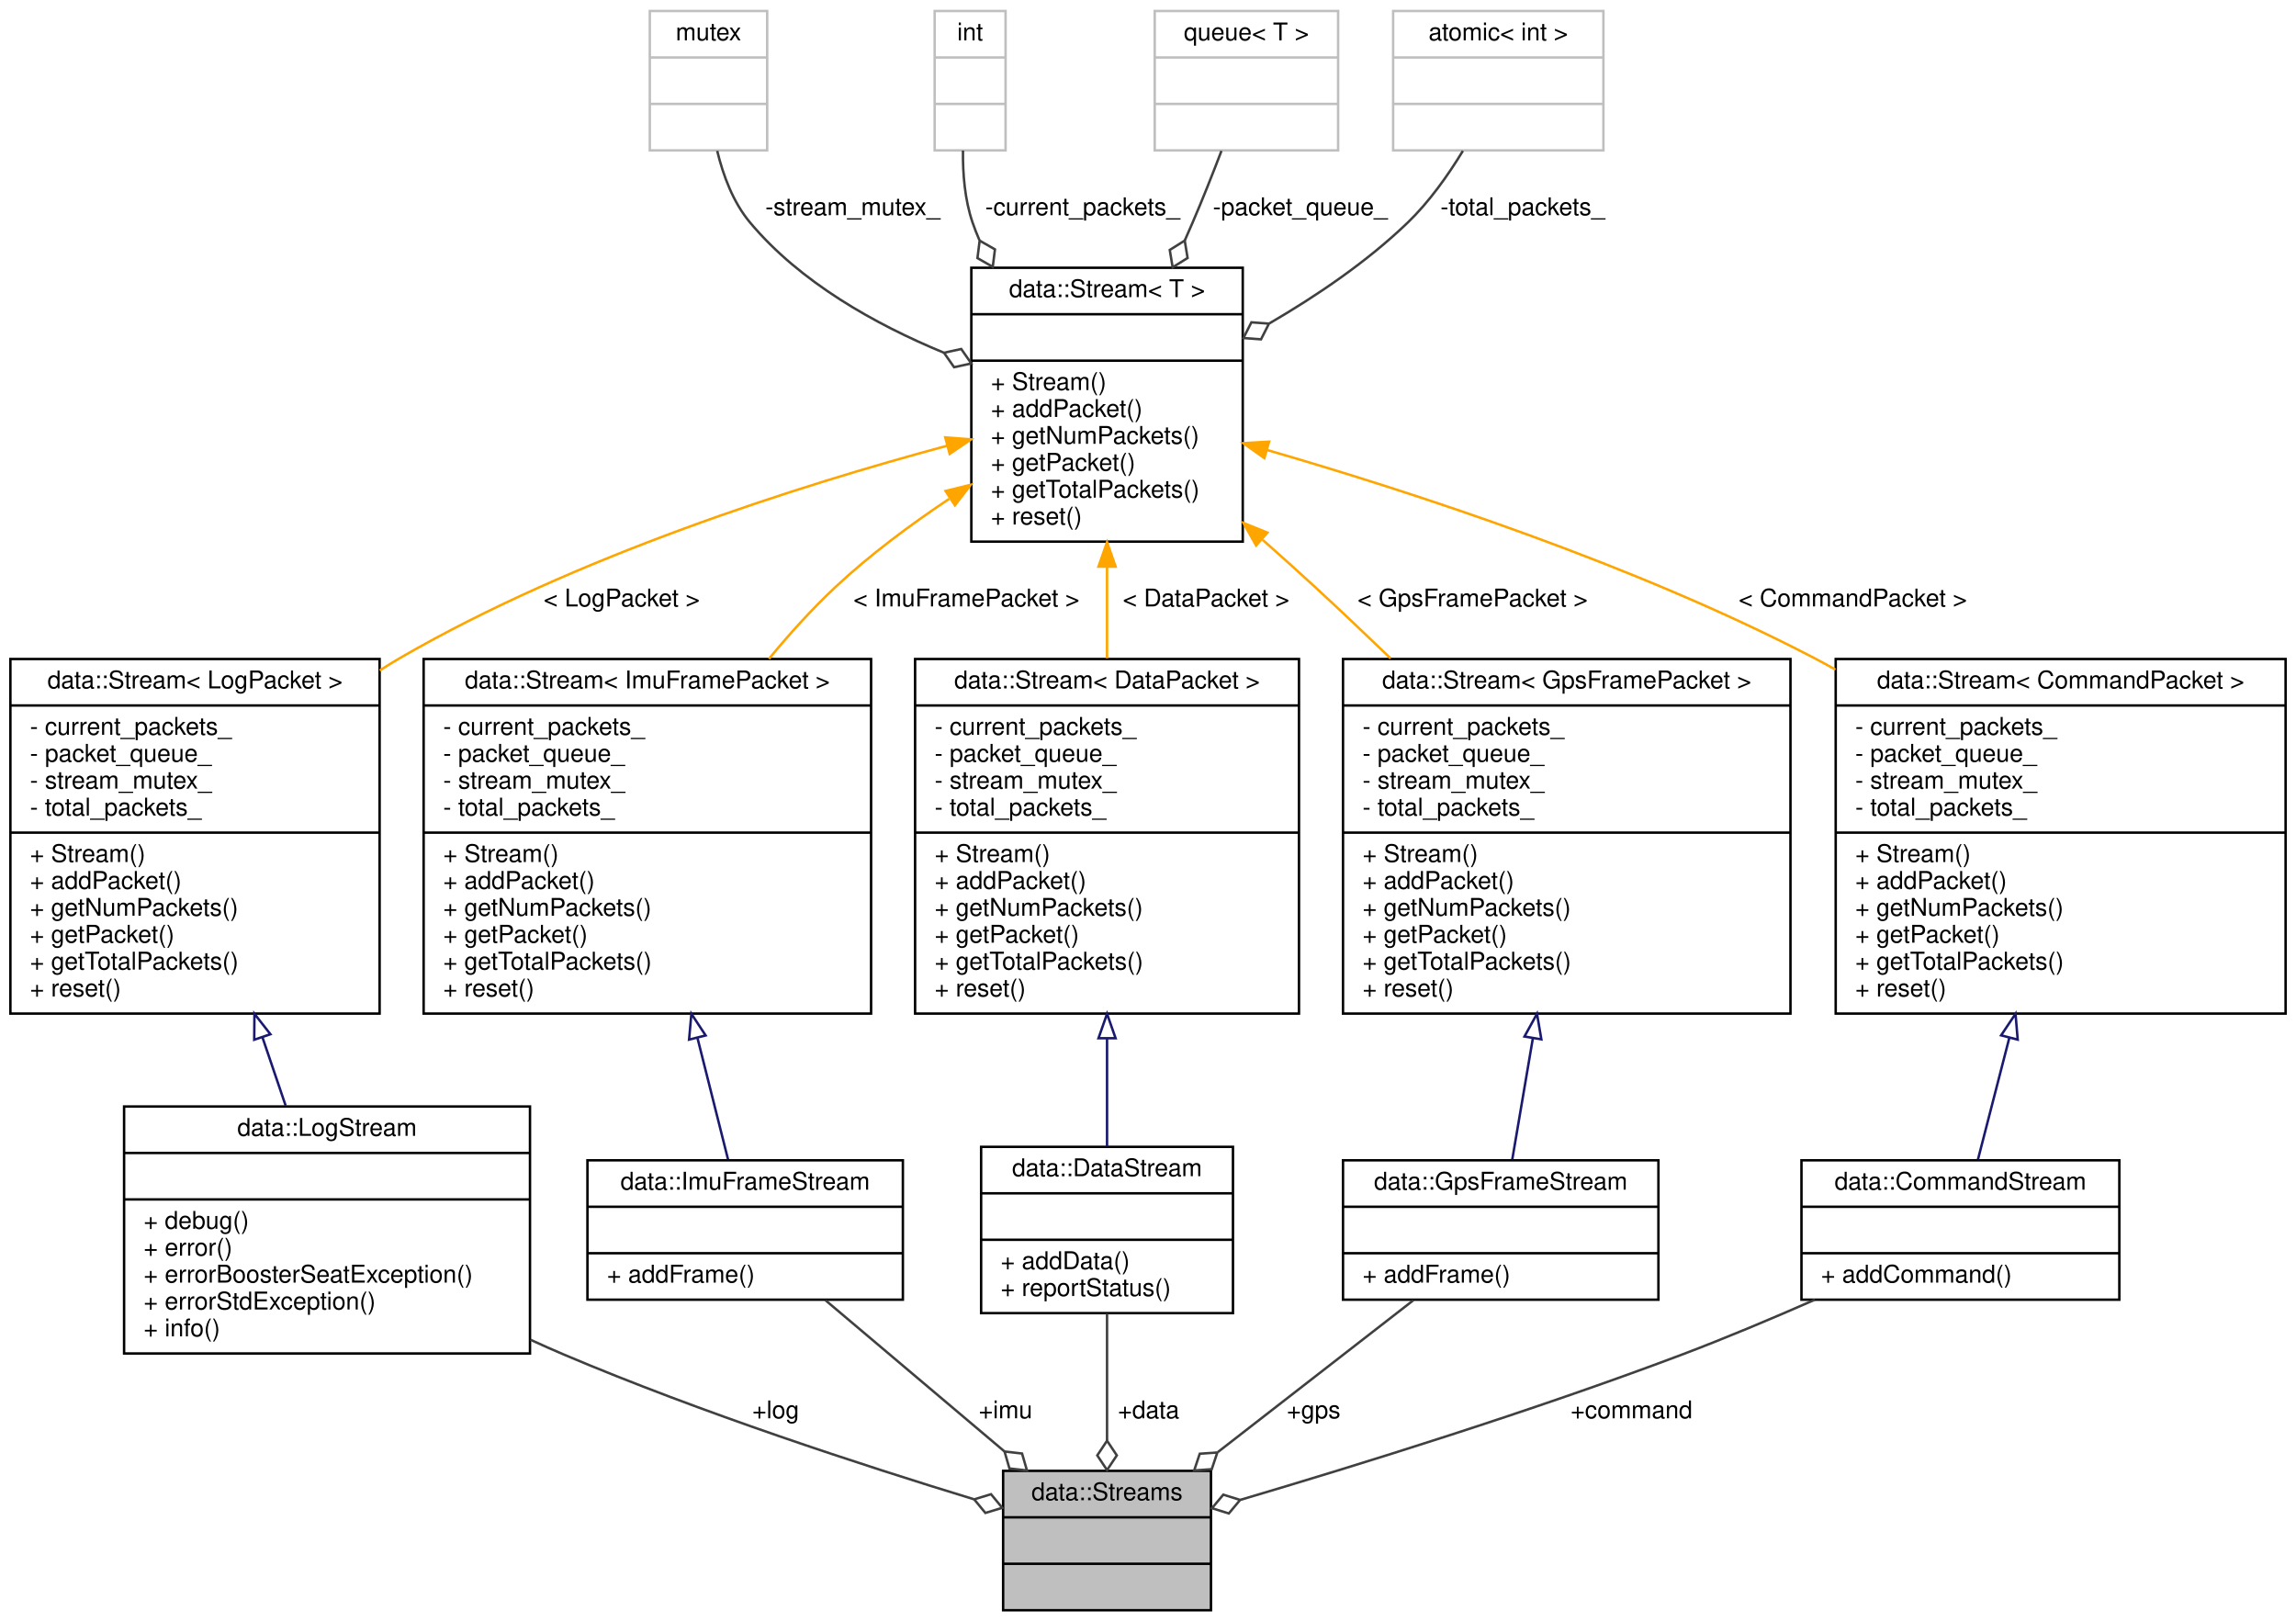
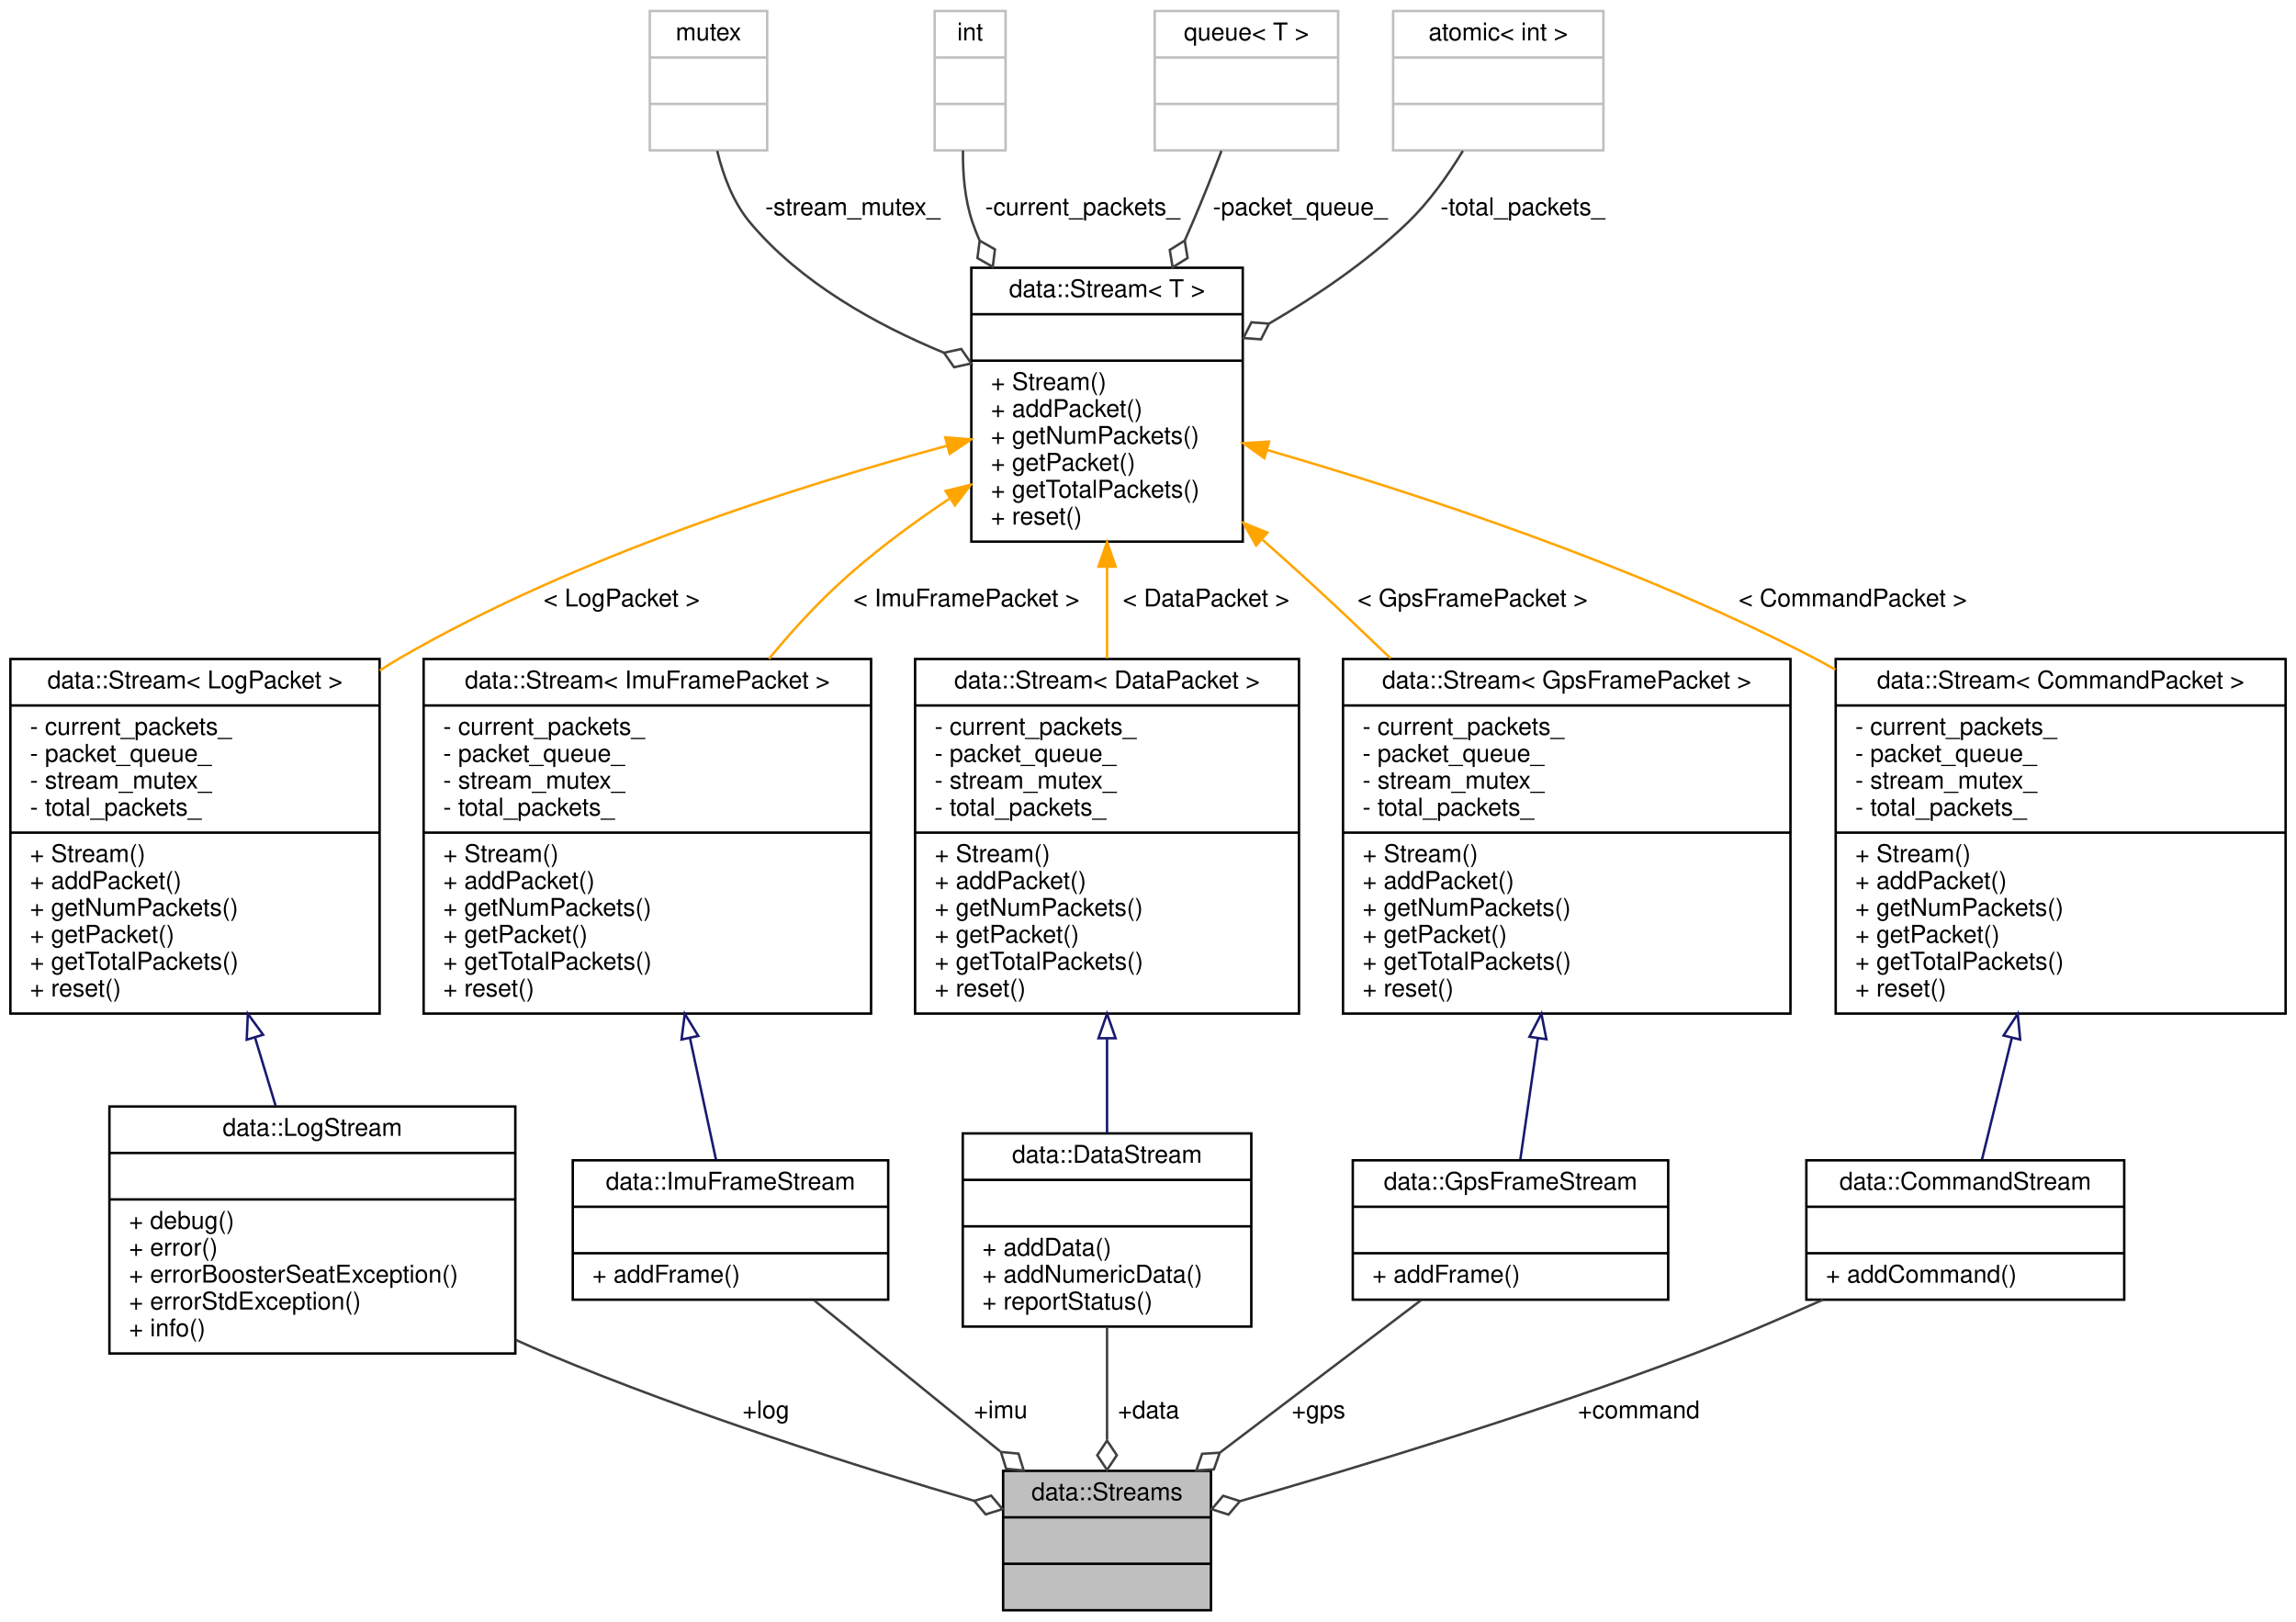
<svg xmlns="http://www.w3.org/2000/svg" xmlns:xlink="http://www.w3.org/1999/xlink" width="939pt" height="663pt" viewBox="0.00 0.00 938.50 663.00">
  <g id="graph0" class="graph" transform="scale(1 1) rotate(0) translate(4 659)">
    <g id="node1" class="node">
      <g id="a_node1">
        <a xlink:title=" ">
          <polygon fill="#bfbfbf" stroke="black" points="406,-0.5 406,-57.5 491,-57.5 491,-0.5 406,-0.5" />
          <text text-anchor="middle" x="448.5" y="-45.5" font-family="Helvetica,sans-Serif" font-size="10.00">data::Streams</text>
          <polyline fill="none" stroke="black" points="406,-38.5 491,-38.5 " />
          <text text-anchor="middle" x="448.5" y="-26.5" font-family="Helvetica,sans-Serif" font-size="10.00"> </text>
          <polyline fill="none" stroke="black" points="406,-19.5 491,-19.5 " />
          <text text-anchor="middle" x="448.5" y="-7.5" font-family="Helvetica,sans-Serif" font-size="10.00"> </text>
        </a>
      </g>
    </g>
    <g id="node2" class="node">
      <g id="a_node2">
        <a xlink:href="classdata_1_1LogStream.html" target="_top" xlink:title=" ">
-           <polygon fill="none" stroke="black" points="46.5,-105.5 46.5,-206.5 212.5,-206.5 212.5,-105.5 46.5,-105.5" />
-           <text text-anchor="middle" x="129.5" y="-194.5" font-family="Helvetica,sans-Serif" font-size="10.00">data::LogStream</text>
-           <polyline fill="none" stroke="black" points="46.5,-187.5 212.5,-187.5 " />
-           <text text-anchor="middle" x="129.5" y="-175.5" font-family="Helvetica,sans-Serif" font-size="10.00"> </text>
-           <polyline fill="none" stroke="black" points="46.5,-168.5 212.5,-168.5 " />
-           <text text-anchor="start" x="54.5" y="-156.5" font-family="Helvetica,sans-Serif" font-size="10.00">+ debug()</text>
-           <text text-anchor="start" x="54.5" y="-145.5" font-family="Helvetica,sans-Serif" font-size="10.00">+ error()</text>
-           <text text-anchor="start" x="54.5" y="-134.5" font-family="Helvetica,sans-Serif" font-size="10.00">+ errorBoosterSeatException()</text>
-           <text text-anchor="start" x="54.5" y="-123.5" font-family="Helvetica,sans-Serif" font-size="10.00">+ errorStdException()</text>
-           <text text-anchor="start" x="54.5" y="-112.5" font-family="Helvetica,sans-Serif" font-size="10.00">+ info()</text>
+           <polygon fill="none" stroke="black" points="40.5,-105.5 40.5,-206.5 206.5,-206.5 206.5,-105.5 40.5,-105.5" />
+           <text text-anchor="middle" x="123.5" y="-194.5" font-family="Helvetica,sans-Serif" font-size="10.00">data::LogStream</text>
+           <polyline fill="none" stroke="black" points="40.5,-187.5 206.5,-187.5 " />
+           <text text-anchor="middle" x="123.5" y="-175.5" font-family="Helvetica,sans-Serif" font-size="10.00"> </text>
+           <polyline fill="none" stroke="black" points="40.5,-168.5 206.5,-168.5 " />
+           <text text-anchor="start" x="48.5" y="-156.5" font-family="Helvetica,sans-Serif" font-size="10.00">+ debug()</text>
+           <text text-anchor="start" x="48.5" y="-145.5" font-family="Helvetica,sans-Serif" font-size="10.00">+ error()</text>
+           <text text-anchor="start" x="48.5" y="-134.5" font-family="Helvetica,sans-Serif" font-size="10.00">+ errorBoosterSeatException()</text>
+           <text text-anchor="start" x="48.5" y="-123.5" font-family="Helvetica,sans-Serif" font-size="10.00">+ errorStdException()</text>
+           <text text-anchor="start" x="48.5" y="-112.5" font-family="Helvetica,sans-Serif" font-size="10.00">+ info()</text>
        </a>
      </g>
    </g>
    <g id="edge1" class="edge">
-       <path fill="none" stroke="#404040" d="M212.72,-111.1C217.35,-108.97 221.96,-106.92 226.5,-105 282.37,-81.32 348.51,-59.77 393.98,-45.91" />
-       <polygon fill="none" stroke="#404040" points="394.16,-45.85 398.75,-40.29 405.65,-42.38 401.06,-47.95 394.16,-45.85" />
-       <text text-anchor="middle" x="313" y="-79" font-family="Helvetica,sans-Serif" font-size="10.00"> +log</text>
+       <path fill="none" stroke="#404040" d="M206.7,-111.05C211.34,-108.94 215.96,-106.9 220.5,-105 278.48,-80.7 347.31,-58.99 394.06,-45.26" />
+       <polygon fill="none" stroke="#404040" points="394.22,-45.22 398.87,-39.7 405.75,-41.86 401.1,-47.38 394.22,-45.22" />
+       <text text-anchor="middle" x="309" y="-79" font-family="Helvetica,sans-Serif" font-size="10.00"> +log</text>
    </g>
    <g id="node3" class="node">
      <g id="a_node3">
        <a xlink:href="classdata_1_1Stream.html" target="_top" xlink:title=" ">
          <polygon fill="none" stroke="black" points="0,-244.5 0,-389.5 151,-389.5 151,-244.5 0,-244.5" />
          <text text-anchor="middle" x="75.5" y="-377.5" font-family="Helvetica,sans-Serif" font-size="10.00">data::Stream&lt; LogPacket &gt;</text>
          <polyline fill="none" stroke="black" points="0,-370.5 151,-370.5 " />
          <text text-anchor="start" x="8" y="-358.5" font-family="Helvetica,sans-Serif" font-size="10.00">- current_packets_</text>
          <text text-anchor="start" x="8" y="-347.5" font-family="Helvetica,sans-Serif" font-size="10.00">- packet_queue_</text>
          <text text-anchor="start" x="8" y="-336.5" font-family="Helvetica,sans-Serif" font-size="10.00">- stream_mutex_</text>
          <text text-anchor="start" x="8" y="-325.5" font-family="Helvetica,sans-Serif" font-size="10.00">- total_packets_</text>
          <polyline fill="none" stroke="black" points="0,-318.5 151,-318.5 " />
          <text text-anchor="start" x="8" y="-306.5" font-family="Helvetica,sans-Serif" font-size="10.00">+ Stream()</text>
          <text text-anchor="start" x="8" y="-295.5" font-family="Helvetica,sans-Serif" font-size="10.00">+ addPacket()</text>
          <text text-anchor="start" x="8" y="-284.5" font-family="Helvetica,sans-Serif" font-size="10.00">+ getNumPackets()</text>
          <text text-anchor="start" x="8" y="-273.5" font-family="Helvetica,sans-Serif" font-size="10.00">+ getPacket()</text>
          <text text-anchor="start" x="8" y="-262.5" font-family="Helvetica,sans-Serif" font-size="10.00">+ getTotalPackets()</text>
          <text text-anchor="start" x="8" y="-251.5" font-family="Helvetica,sans-Serif" font-size="10.00">+ reset()</text>
        </a>
      </g>
    </g>
    <g id="edge2" class="edge">
-       <path fill="none" stroke="midnightblue" d="M103.06,-234.86C106.31,-225.3 109.54,-215.77 112.58,-206.82" />
-       <polygon fill="none" stroke="midnightblue" points="99.72,-233.81 99.81,-244.41 106.34,-236.06 99.72,-233.81" />
+       <path fill="none" stroke="midnightblue" d="M100.09,-234.56C102.94,-225.1 105.79,-215.67 108.46,-206.82" />
+       <polygon fill="none" stroke="midnightblue" points="96.65,-233.82 97.11,-244.41 103.35,-235.85 96.65,-233.82" />
    </g>
    <g id="node4" class="node">
      <g id="a_node4">
        <a xlink:href="classdata_1_1Stream.html" target="_top" xlink:title=" ">
          <polygon fill="none" stroke="black" points="393,-437.5 393,-549.5 504,-549.5 504,-437.5 393,-437.5" />
          <text text-anchor="middle" x="448.5" y="-537.5" font-family="Helvetica,sans-Serif" font-size="10.00">data::Stream&lt; T &gt;</text>
          <polyline fill="none" stroke="black" points="393,-530.5 504,-530.5 " />
          <text text-anchor="middle" x="448.5" y="-518.5" font-family="Helvetica,sans-Serif" font-size="10.00"> </text>
          <polyline fill="none" stroke="black" points="393,-511.5 504,-511.5 " />
          <text text-anchor="start" x="401" y="-499.5" font-family="Helvetica,sans-Serif" font-size="10.00">+ Stream()</text>
          <text text-anchor="start" x="401" y="-488.5" font-family="Helvetica,sans-Serif" font-size="10.00">+ addPacket()</text>
          <text text-anchor="start" x="401" y="-477.5" font-family="Helvetica,sans-Serif" font-size="10.00">+ getNumPackets()</text>
          <text text-anchor="start" x="401" y="-466.5" font-family="Helvetica,sans-Serif" font-size="10.00">+ getPacket()</text>
          <text text-anchor="start" x="401" y="-455.5" font-family="Helvetica,sans-Serif" font-size="10.00">+ getTotalPackets()</text>
          <text text-anchor="start" x="401" y="-444.5" font-family="Helvetica,sans-Serif" font-size="10.00">+ reset()</text>
        </a>
      </g>
    </g>
    <g id="edge3" class="edge">
      <path fill="none" stroke="orange" d="M383.08,-476.71C322.49,-460.41 231.19,-431.5 159.5,-390 156.67,-388.36 153.85,-386.63 151.05,-384.81" />
      <polygon fill="orange" stroke="orange" points="382.34,-480.14 392.9,-479.32 384.14,-473.37 382.34,-480.14" />
      <text text-anchor="middle" x="250" y="-411" font-family="Helvetica,sans-Serif" font-size="10.00"> &lt; LogPacket &gt;</text>
    </g>
    <g id="node10" class="node">
      <g id="a_node10">
        <a xlink:href="classdata_1_1Stream.html" target="_top" xlink:title=" ">
          <polygon fill="none" stroke="black" points="169,-244.5 169,-389.5 352,-389.5 352,-244.5 169,-244.5" />
          <text text-anchor="middle" x="260.5" y="-377.5" font-family="Helvetica,sans-Serif" font-size="10.00">data::Stream&lt; ImuFramePacket &gt;</text>
          <polyline fill="none" stroke="black" points="169,-370.5 352,-370.5 " />
          <text text-anchor="start" x="177" y="-358.5" font-family="Helvetica,sans-Serif" font-size="10.00">- current_packets_</text>
          <text text-anchor="start" x="177" y="-347.5" font-family="Helvetica,sans-Serif" font-size="10.00">- packet_queue_</text>
          <text text-anchor="start" x="177" y="-336.5" font-family="Helvetica,sans-Serif" font-size="10.00">- stream_mutex_</text>
          <text text-anchor="start" x="177" y="-325.5" font-family="Helvetica,sans-Serif" font-size="10.00">- total_packets_</text>
          <polyline fill="none" stroke="black" points="169,-318.5 352,-318.5 " />
          <text text-anchor="start" x="177" y="-306.5" font-family="Helvetica,sans-Serif" font-size="10.00">+ Stream()</text>
          <text text-anchor="start" x="177" y="-295.5" font-family="Helvetica,sans-Serif" font-size="10.00">+ addPacket()</text>
          <text text-anchor="start" x="177" y="-284.5" font-family="Helvetica,sans-Serif" font-size="10.00">+ getNumPackets()</text>
          <text text-anchor="start" x="177" y="-273.5" font-family="Helvetica,sans-Serif" font-size="10.00">+ getPacket()</text>
          <text text-anchor="start" x="177" y="-262.5" font-family="Helvetica,sans-Serif" font-size="10.00">+ getTotalPackets()</text>
          <text text-anchor="start" x="177" y="-251.5" font-family="Helvetica,sans-Serif" font-size="10.00">+ reset()</text>
        </a>
      </g>
    </g>
    <g id="edge10" class="edge">
      <path fill="none" stroke="orange" d="M383.95,-455C367.98,-444.35 351.46,-432.06 337.5,-419 328,-410.11 318.79,-399.96 310.24,-389.59" />
      <polygon fill="orange" stroke="orange" points="382.46,-458.21 392.75,-460.75 386.29,-452.35 382.46,-458.21" />
      <text text-anchor="middle" x="391" y="-411" font-family="Helvetica,sans-Serif" font-size="10.00"> &lt; ImuFramePacket &gt;</text>
    </g>
    <g id="node12" class="node">
      <g id="a_node12">
        <a xlink:href="classdata_1_1Stream.html" target="_top" xlink:title=" ">
          <polygon fill="none" stroke="black" points="370,-244.5 370,-389.5 527,-389.5 527,-244.5 370,-244.5" />
          <text text-anchor="middle" x="448.5" y="-377.5" font-family="Helvetica,sans-Serif" font-size="10.00">data::Stream&lt; DataPacket &gt;</text>
          <polyline fill="none" stroke="black" points="370,-370.5 527,-370.5 " />
          <text text-anchor="start" x="378" y="-358.5" font-family="Helvetica,sans-Serif" font-size="10.00">- current_packets_</text>
          <text text-anchor="start" x="378" y="-347.5" font-family="Helvetica,sans-Serif" font-size="10.00">- packet_queue_</text>
          <text text-anchor="start" x="378" y="-336.5" font-family="Helvetica,sans-Serif" font-size="10.00">- stream_mutex_</text>
          <text text-anchor="start" x="378" y="-325.5" font-family="Helvetica,sans-Serif" font-size="10.00">- total_packets_</text>
          <polyline fill="none" stroke="black" points="370,-318.5 527,-318.5 " />
          <text text-anchor="start" x="378" y="-306.5" font-family="Helvetica,sans-Serif" font-size="10.00">+ Stream()</text>
          <text text-anchor="start" x="378" y="-295.5" font-family="Helvetica,sans-Serif" font-size="10.00">+ addPacket()</text>
          <text text-anchor="start" x="378" y="-284.5" font-family="Helvetica,sans-Serif" font-size="10.00">+ getNumPackets()</text>
          <text text-anchor="start" x="378" y="-273.5" font-family="Helvetica,sans-Serif" font-size="10.00">+ getPacket()</text>
          <text text-anchor="start" x="378" y="-262.5" font-family="Helvetica,sans-Serif" font-size="10.00">+ getTotalPackets()</text>
          <text text-anchor="start" x="378" y="-251.5" font-family="Helvetica,sans-Serif" font-size="10.00">+ reset()</text>
        </a>
      </g>
    </g>
    <g id="edge13" class="edge">
      <path fill="none" stroke="orange" d="M448.5,-427.2C448.5,-415 448.5,-402.18 448.5,-389.79" />
      <polygon fill="orange" stroke="orange" points="445,-427.29 448.5,-437.29 452,-427.29 445,-427.29" />
      <text text-anchor="middle" x="489" y="-411" font-family="Helvetica,sans-Serif" font-size="10.00"> &lt; DataPacket &gt;</text>
    </g>
    <g id="node14" class="node">
      <g id="a_node14">
        <a xlink:href="classdata_1_1Stream.html" target="_top" xlink:title=" ">
          <polygon fill="none" stroke="black" points="545,-244.5 545,-389.5 728,-389.5 728,-244.5 545,-244.5" />
          <text text-anchor="middle" x="636.5" y="-377.5" font-family="Helvetica,sans-Serif" font-size="10.00">data::Stream&lt; GpsFramePacket &gt;</text>
          <polyline fill="none" stroke="black" points="545,-370.5 728,-370.5 " />
          <text text-anchor="start" x="553" y="-358.5" font-family="Helvetica,sans-Serif" font-size="10.00">- current_packets_</text>
          <text text-anchor="start" x="553" y="-347.5" font-family="Helvetica,sans-Serif" font-size="10.00">- packet_queue_</text>
          <text text-anchor="start" x="553" y="-336.5" font-family="Helvetica,sans-Serif" font-size="10.00">- stream_mutex_</text>
          <text text-anchor="start" x="553" y="-325.5" font-family="Helvetica,sans-Serif" font-size="10.00">- total_packets_</text>
          <polyline fill="none" stroke="black" points="545,-318.5 728,-318.5 " />
          <text text-anchor="start" x="553" y="-306.5" font-family="Helvetica,sans-Serif" font-size="10.00">+ Stream()</text>
          <text text-anchor="start" x="553" y="-295.5" font-family="Helvetica,sans-Serif" font-size="10.00">+ addPacket()</text>
          <text text-anchor="start" x="553" y="-284.5" font-family="Helvetica,sans-Serif" font-size="10.00">+ getNumPackets()</text>
          <text text-anchor="start" x="553" y="-273.5" font-family="Helvetica,sans-Serif" font-size="10.00">+ getPacket()</text>
          <text text-anchor="start" x="553" y="-262.5" font-family="Helvetica,sans-Serif" font-size="10.00">+ getTotalPackets()</text>
          <text text-anchor="start" x="553" y="-251.5" font-family="Helvetica,sans-Serif" font-size="10.00">+ reset()</text>
        </a>
      </g>
    </g>
    <g id="edge16" class="edge">
      <path fill="none" stroke="orange" d="M512.14,-438.24C519.4,-431.82 526.65,-425.31 533.5,-419 543.63,-409.67 554.16,-399.68 564.46,-389.76" />
      <polygon fill="orange" stroke="orange" points="509.47,-435.92 504.27,-445.15 514.09,-441.18 509.47,-435.92" />
      <text text-anchor="middle" x="598" y="-411" font-family="Helvetica,sans-Serif" font-size="10.00"> &lt; GpsFramePacket &gt;</text>
    </g>
    <g id="node16" class="node">
      <g id="a_node16">
        <a xlink:href="classdata_1_1Stream.html" target="_top" xlink:title=" ">
          <polygon fill="none" stroke="black" points="746.5,-244.5 746.5,-389.5 930.5,-389.5 930.5,-244.5 746.5,-244.5" />
          <text text-anchor="middle" x="838.5" y="-377.5" font-family="Helvetica,sans-Serif" font-size="10.00">data::Stream&lt; CommandPacket &gt;</text>
          <polyline fill="none" stroke="black" points="746.5,-370.5 930.5,-370.5 " />
          <text text-anchor="start" x="754.5" y="-358.5" font-family="Helvetica,sans-Serif" font-size="10.00">- current_packets_</text>
          <text text-anchor="start" x="754.5" y="-347.5" font-family="Helvetica,sans-Serif" font-size="10.00">- packet_queue_</text>
          <text text-anchor="start" x="754.5" y="-336.5" font-family="Helvetica,sans-Serif" font-size="10.00">- stream_mutex_</text>
          <text text-anchor="start" x="754.5" y="-325.5" font-family="Helvetica,sans-Serif" font-size="10.00">- total_packets_</text>
          <polyline fill="none" stroke="black" points="746.5,-318.5 930.5,-318.5 " />
          <text text-anchor="start" x="754.5" y="-306.5" font-family="Helvetica,sans-Serif" font-size="10.00">+ Stream()</text>
          <text text-anchor="start" x="754.5" y="-295.5" font-family="Helvetica,sans-Serif" font-size="10.00">+ addPacket()</text>
          <text text-anchor="start" x="754.5" y="-284.5" font-family="Helvetica,sans-Serif" font-size="10.00">+ getNumPackets()</text>
          <text text-anchor="start" x="754.5" y="-273.5" font-family="Helvetica,sans-Serif" font-size="10.00">+ getPacket()</text>
          <text text-anchor="start" x="754.5" y="-262.5" font-family="Helvetica,sans-Serif" font-size="10.00">+ getTotalPackets()</text>
          <text text-anchor="start" x="754.5" y="-251.5" font-family="Helvetica,sans-Serif" font-size="10.00">+ reset()</text>
        </a>
      </g>
    </g>
    <g id="edge19" class="edge">
      <path fill="none" stroke="orange" d="M513.92,-474.98C573.95,-457.6 664.37,-428.08 737.5,-390 740.46,-388.46 743.43,-386.84 746.4,-385.16" />
      <polygon fill="orange" stroke="orange" points="512.84,-471.65 504.19,-477.77 514.77,-478.38 512.84,-471.65" />
      <text text-anchor="middle" x="753.5" y="-411" font-family="Helvetica,sans-Serif" font-size="10.00"> &lt; CommandPacket &gt;</text>
    </g>
    <g id="node5" class="node">
      <g id="a_node5">
        <a xlink:title=" ">
          <polygon fill="none" stroke="#bfbfbf" points="261.5,-597.5 261.5,-654.5 309.5,-654.5 309.5,-597.5 261.5,-597.5" />
          <text text-anchor="middle" x="285.5" y="-642.5" font-family="Helvetica,sans-Serif" font-size="10.00">mutex</text>
          <polyline fill="none" stroke="#bfbfbf" points="261.5,-635.5 309.5,-635.5 " />
          <text text-anchor="middle" x="285.5" y="-623.5" font-family="Helvetica,sans-Serif" font-size="10.00"> </text>
          <polyline fill="none" stroke="#bfbfbf" points="261.5,-616.5 309.5,-616.5 " />
          <text text-anchor="middle" x="285.5" y="-604.5" font-family="Helvetica,sans-Serif" font-size="10.00"> </text>
        </a>
      </g>
    </g>
    <g id="edge4" class="edge">
      <path fill="none" stroke="#404040" d="M289.07,-597.29C291.51,-587.19 295.6,-576.23 302.5,-568 323,-543.52 353.67,-526.37 381.63,-514.82" />
      <polygon fill="none" stroke="#404040" points="381.82,-514.74 385.94,-508.83 392.99,-510.36 388.87,-516.28 381.82,-514.74" />
      <text text-anchor="middle" x="344.5" y="-571" font-family="Helvetica,sans-Serif" font-size="10.00"> -stream_mutex_</text>
    </g>
    <g id="node6" class="node">
      <g id="a_node6">
        <a xlink:title=" ">
          <polygon fill="none" stroke="#bfbfbf" points="378,-597.5 378,-654.5 407,-654.5 407,-597.5 378,-597.5" />
          <text text-anchor="middle" x="392.5" y="-642.5" font-family="Helvetica,sans-Serif" font-size="10.00">int</text>
          <polyline fill="none" stroke="#bfbfbf" points="378,-635.5 407,-635.5 " />
          <text text-anchor="middle" x="392.5" y="-623.5" font-family="Helvetica,sans-Serif" font-size="10.00"> </text>
          <polyline fill="none" stroke="#bfbfbf" points="378,-616.5 407,-616.5 " />
          <text text-anchor="middle" x="392.5" y="-604.5" font-family="Helvetica,sans-Serif" font-size="10.00"> </text>
        </a>
      </g>
    </g>
    <g id="edge5" class="edge">
      <path fill="none" stroke="#404040" d="M389.58,-597.44C389.46,-587.89 390.33,-577.27 393.5,-568 394.33,-565.59 395.27,-563.18 396.3,-560.81" />
      <polygon fill="none" stroke="#404040" points="396.4,-560.6 395.5,-553.45 401.76,-549.87 402.66,-557.02 396.4,-560.6" />
      <text text-anchor="middle" x="438.5" y="-571" font-family="Helvetica,sans-Serif" font-size="10.00"> -current_packets_</text>
    </g>
    <g id="node7" class="node">
      <g id="a_node7">
        <a xlink:title=" ">
          <polygon fill="none" stroke="#bfbfbf" points="468,-597.5 468,-654.5 543,-654.5 543,-597.5 468,-597.5" />
          <text text-anchor="middle" x="505.5" y="-642.5" font-family="Helvetica,sans-Serif" font-size="10.00">queue&lt; T &gt;</text>
          <polyline fill="none" stroke="#bfbfbf" points="468,-635.5 543,-635.5 " />
          <text text-anchor="middle" x="505.5" y="-623.5" font-family="Helvetica,sans-Serif" font-size="10.00"> </text>
          <polyline fill="none" stroke="#bfbfbf" points="468,-616.5 543,-616.5 " />
          <text text-anchor="middle" x="505.5" y="-604.5" font-family="Helvetica,sans-Serif" font-size="10.00"> </text>
        </a>
      </g>
    </g>
    <g id="edge6" class="edge">
      <path fill="none" stroke="#404040" d="M495.29,-597.29C491.71,-587.92 487.57,-577.45 483.5,-568 482.46,-565.57 481.38,-563.11 480.28,-560.63" />
      <polygon fill="none" stroke="#404040" points="480.27,-560.61 474.15,-556.79 475.33,-549.68 481.44,-553.5 480.27,-560.61" />
      <text text-anchor="middle" x="527.5" y="-571" font-family="Helvetica,sans-Serif" font-size="10.00"> -packet_queue_</text>
    </g>
    <g id="node8" class="node">
      <g id="a_node8">
        <a xlink:title=" ">
          <polygon fill="none" stroke="#bfbfbf" points="565.5,-597.5 565.5,-654.5 651.5,-654.5 651.5,-597.5 565.5,-597.5" />
          <text text-anchor="middle" x="608.5" y="-642.5" font-family="Helvetica,sans-Serif" font-size="10.00">atomic&lt; int &gt;</text>
          <polyline fill="none" stroke="#bfbfbf" points="565.5,-635.5 651.5,-635.5 " />
          <text text-anchor="middle" x="608.5" y="-623.5" font-family="Helvetica,sans-Serif" font-size="10.00"> </text>
          <polyline fill="none" stroke="#bfbfbf" points="565.5,-616.5 651.5,-616.5 " />
          <text text-anchor="middle" x="608.5" y="-604.5" font-family="Helvetica,sans-Serif" font-size="10.00"> </text>
        </a>
      </g>
    </g>
    <g id="edge7" class="edge">
      <path fill="none" stroke="#404040" d="M594.03,-597.29C587.95,-587.31 580.25,-576.43 571.5,-568 555.02,-552.13 534.51,-538.17 514.99,-526.81" />
      <polygon fill="none" stroke="#404040" points="514.73,-526.66 507.54,-527.19 504.28,-520.76 511.47,-520.23 514.73,-526.66" />
      <text text-anchor="middle" x="618.5" y="-571" font-family="Helvetica,sans-Serif" font-size="10.00"> -total_packets_</text>
    </g>
    <g id="node9" class="node">
      <g id="a_node9">
        <a xlink:href="classdata_1_1ImuFrameStream.html" target="_top" xlink:title=" ">
-           <polygon fill="none" stroke="black" points="236,-127.5 236,-184.5 365,-184.5 365,-127.5 236,-127.5" />
-           <text text-anchor="middle" x="300.5" y="-172.5" font-family="Helvetica,sans-Serif" font-size="10.00">data::ImuFrameStream</text>
-           <polyline fill="none" stroke="black" points="236,-165.5 365,-165.5 " />
-           <text text-anchor="middle" x="300.5" y="-153.5" font-family="Helvetica,sans-Serif" font-size="10.00"> </text>
-           <polyline fill="none" stroke="black" points="236,-146.5 365,-146.5 " />
-           <text text-anchor="start" x="244" y="-134.5" font-family="Helvetica,sans-Serif" font-size="10.00">+ addFrame()</text>
+           <polygon fill="none" stroke="black" points="230,-127.5 230,-184.5 359,-184.5 359,-127.5 230,-127.5" />
+           <text text-anchor="middle" x="294.5" y="-172.5" font-family="Helvetica,sans-Serif" font-size="10.00">data::ImuFrameStream</text>
+           <polyline fill="none" stroke="black" points="230,-165.5 359,-165.5 " />
+           <text text-anchor="middle" x="294.5" y="-153.5" font-family="Helvetica,sans-Serif" font-size="10.00"> </text>
+           <polyline fill="none" stroke="black" points="230,-146.5 359,-146.5 " />
+           <text text-anchor="start" x="238" y="-134.5" font-family="Helvetica,sans-Serif" font-size="10.00">+ addFrame()</text>
        </a>
      </g>
    </g>
    <g id="edge8" class="edge">
-       <path fill="none" stroke="#404040" d="M333.35,-127.26C354.9,-109.05 383.29,-85.08 406.49,-65.49" />
-       <polygon fill="none" stroke="#404040" points="406.58,-65.41 408.58,-58.48 415.75,-57.66 413.74,-64.59 406.58,-65.41" />
-       <text text-anchor="middle" x="407" y="-79" font-family="Helvetica,sans-Serif" font-size="10.00"> +imu</text>
+       <path fill="none" stroke="#404040" d="M328.68,-127.26C351.11,-109.05 380.65,-85.08 404.78,-65.49" />
+       <polygon fill="none" stroke="#404040" points="405.1,-65.23 407.24,-58.34 414.42,-57.66 412.28,-64.55 405.1,-65.23" />
+       <text text-anchor="middle" x="405" y="-79" font-family="Helvetica,sans-Serif" font-size="10.00"> +imu</text>
    </g>
    <g id="edge9" class="edge">
-       <path fill="none" stroke="midnightblue" d="M281.01,-234.48C285.5,-216.61 289.97,-198.86 293.49,-184.88" />
-       <polygon fill="none" stroke="midnightblue" points="277.56,-233.86 278.51,-244.41 284.34,-235.56 277.56,-233.86" />
+       <path fill="none" stroke="midnightblue" d="M277.93,-234.48C281.75,-216.61 285.55,-198.86 288.54,-184.88" />
+       <polygon fill="none" stroke="midnightblue" points="274.48,-233.9 275.81,-244.41 281.32,-235.36 274.48,-233.9" />
    </g>
    <g id="node11" class="node">
      <g id="a_node11">
        <a xlink:href="classdata_1_1DataStream.html" target="_top" xlink:title=" ">
-           <polygon fill="none" stroke="black" points="397,-122 397,-190 500,-190 500,-122 397,-122" />
-           <text text-anchor="middle" x="448.5" y="-178" font-family="Helvetica,sans-Serif" font-size="10.00">data::DataStream</text>
-           <polyline fill="none" stroke="black" points="397,-171 500,-171 " />
-           <text text-anchor="middle" x="448.5" y="-159" font-family="Helvetica,sans-Serif" font-size="10.00"> </text>
-           <polyline fill="none" stroke="black" points="397,-152 500,-152 " />
-           <text text-anchor="start" x="405" y="-140" font-family="Helvetica,sans-Serif" font-size="10.00">+ addData()</text>
-           <text text-anchor="start" x="405" y="-129" font-family="Helvetica,sans-Serif" font-size="10.00">+ reportStatus()</text>
+           <polygon fill="none" stroke="black" points="389.5,-116.5 389.5,-195.5 507.5,-195.5 507.5,-116.5 389.5,-116.5" />
+           <text text-anchor="middle" x="448.5" y="-183.5" font-family="Helvetica,sans-Serif" font-size="10.00">data::DataStream</text>
+           <polyline fill="none" stroke="black" points="389.5,-176.5 507.5,-176.5 " />
+           <text text-anchor="middle" x="448.5" y="-164.5" font-family="Helvetica,sans-Serif" font-size="10.00"> </text>
+           <polyline fill="none" stroke="black" points="389.5,-157.5 507.5,-157.5 " />
+           <text text-anchor="start" x="397.5" y="-145.5" font-family="Helvetica,sans-Serif" font-size="10.00">+ addData()</text>
+           <text text-anchor="start" x="397.5" y="-134.5" font-family="Helvetica,sans-Serif" font-size="10.00">+ addNumericData()</text>
+           <text text-anchor="start" x="397.5" y="-123.5" font-family="Helvetica,sans-Serif" font-size="10.00">+ reportStatus()</text>
        </a>
      </g>
    </g>
    <g id="edge11" class="edge">
-       <path fill="none" stroke="#404040" d="M448.5,-121.83C448.5,-105.92 448.5,-86.74 448.5,-70.02" />
-       <polygon fill="none" stroke="#404040" points="448.5,-69.82 444.5,-63.82 448.5,-57.82 452.5,-63.82 448.5,-69.82" />
+       <path fill="none" stroke="#404040" d="M448.5,-116.48C448.5,-101.83 448.5,-85.11 448.5,-70.3" />
+       <polygon fill="none" stroke="#404040" points="448.5,-69.88 444.5,-63.88 448.5,-57.88 452.5,-63.88 448.5,-69.88" />
      <text text-anchor="middle" x="465.5" y="-79" font-family="Helvetica,sans-Serif" font-size="10.00"> +data</text>
    </g>
    <g id="edge12" class="edge">
-       <path fill="none" stroke="midnightblue" d="M448.5,-234.15C448.5,-218.54 448.5,-203.05 448.5,-190.09" />
+       <path fill="none" stroke="midnightblue" d="M448.5,-234.13C448.5,-220.67 448.5,-207.31 448.5,-195.58" />
      <polygon fill="none" stroke="midnightblue" points="445,-234.41 448.5,-244.41 452,-234.41 445,-234.41" />
    </g>
    <g id="node13" class="node">
      <g id="a_node13">
        <a xlink:href="classdata_1_1GpsFrameStream.html" target="_top" xlink:title=" ">
-           <polygon fill="none" stroke="black" points="545,-127.5 545,-184.5 674,-184.5 674,-127.5 545,-127.5" />
-           <text text-anchor="middle" x="609.5" y="-172.5" font-family="Helvetica,sans-Serif" font-size="10.00">data::GpsFrameStream</text>
-           <polyline fill="none" stroke="black" points="545,-165.5 674,-165.5 " />
-           <text text-anchor="middle" x="609.5" y="-153.5" font-family="Helvetica,sans-Serif" font-size="10.00"> </text>
-           <polyline fill="none" stroke="black" points="545,-146.5 674,-146.5 " />
-           <text text-anchor="start" x="553" y="-134.5" font-family="Helvetica,sans-Serif" font-size="10.00">+ addFrame()</text>
+           <polygon fill="none" stroke="black" points="549,-127.5 549,-184.5 678,-184.5 678,-127.5 549,-127.5" />
+           <text text-anchor="middle" x="613.5" y="-172.5" font-family="Helvetica,sans-Serif" font-size="10.00">data::GpsFrameStream</text>
+           <polyline fill="none" stroke="black" points="549,-165.5 678,-165.5 " />
+           <text text-anchor="middle" x="613.5" y="-153.5" font-family="Helvetica,sans-Serif" font-size="10.00"> </text>
+           <polyline fill="none" stroke="black" points="549,-146.5 678,-146.5 " />
+           <text text-anchor="start" x="557" y="-134.5" font-family="Helvetica,sans-Serif" font-size="10.00">+ addFrame()</text>
        </a>
      </g>
    </g>
    <g id="edge14" class="edge">
-       <path fill="none" stroke="#404040" d="M573.77,-127.26C550.22,-108.97 519.16,-84.86 493.87,-65.22" />
-       <polygon fill="none" stroke="#404040" points="493.61,-65.02 486.42,-64.5 484.13,-57.66 491.32,-58.18 493.61,-65.02" />
-       <text text-anchor="middle" x="533" y="-79" font-family="Helvetica,sans-Serif" font-size="10.00"> +gps</text>
+       <path fill="none" stroke="#404040" d="M576.88,-127.26C552.64,-108.89 520.64,-84.65 494.65,-64.96" />
+       <polygon fill="none" stroke="#404040" points="494.58,-64.91 487.38,-64.48 485.02,-57.66 492.21,-58.1 494.58,-64.91" />
+       <text text-anchor="middle" x="535" y="-79" font-family="Helvetica,sans-Serif" font-size="10.00"> +gps</text>
    </g>
    <g id="edge15" class="edge">
-       <path fill="none" stroke="midnightblue" d="M622.66,-234.48C619.62,-216.61 616.61,-198.86 614.23,-184.88" />
-       <polygon fill="none" stroke="midnightblue" points="619.22,-235.13 624.34,-244.41 626.12,-233.96 619.22,-235.13" />
+       <path fill="none" stroke="midnightblue" d="M624.71,-234.48C622.12,-216.61 619.56,-198.86 617.53,-184.88" />
+       <polygon fill="none" stroke="midnightblue" points="621.25,-235.01 626.14,-244.41 628.18,-234.01 621.25,-235.01" />
    </g>
    <g id="node15" class="node">
      <g id="a_node15">
        <a xlink:href="classdata_1_1CommandStream.html" target="_top" xlink:title="The stream of new commands.">
-           <polygon fill="none" stroke="black" points="732.5,-127.5 732.5,-184.5 862.5,-184.5 862.5,-127.5 732.5,-127.5" />
-           <text text-anchor="middle" x="797.5" y="-172.5" font-family="Helvetica,sans-Serif" font-size="10.00">data::CommandStream</text>
-           <polyline fill="none" stroke="black" points="732.5,-165.5 862.5,-165.5 " />
-           <text text-anchor="middle" x="797.5" y="-153.5" font-family="Helvetica,sans-Serif" font-size="10.00"> </text>
-           <polyline fill="none" stroke="black" points="732.5,-146.5 862.5,-146.5 " />
-           <text text-anchor="start" x="740.5" y="-134.5" font-family="Helvetica,sans-Serif" font-size="10.00">+ addCommand()</text>
+           <polygon fill="none" stroke="black" points="734.5,-127.5 734.5,-184.5 864.5,-184.5 864.5,-127.5 734.5,-127.5" />
+           <text text-anchor="middle" x="799.5" y="-172.5" font-family="Helvetica,sans-Serif" font-size="10.00">data::CommandStream</text>
+           <polyline fill="none" stroke="black" points="734.5,-165.5 864.5,-165.5 " />
+           <text text-anchor="middle" x="799.5" y="-153.5" font-family="Helvetica,sans-Serif" font-size="10.00"> </text>
+           <polyline fill="none" stroke="black" points="734.5,-146.5 864.5,-146.5 " />
+           <text text-anchor="start" x="742.5" y="-134.5" font-family="Helvetica,sans-Serif" font-size="10.00">+ addCommand()</text>
        </a>
      </g>
    </g>
    <g id="edge17" class="edge">
-       <path fill="none" stroke="#404040" d="M737.93,-127.47C720.54,-119.82 701.39,-111.76 683.5,-105 622.56,-81.98 551.07,-59.84 503.09,-45.66" />
-       <polygon fill="none" stroke="#404040" points="502.93,-45.61 496.04,-47.76 491.41,-42.23 498.3,-40.08 502.93,-45.61" />
-       <text text-anchor="middle" x="663" y="-79" font-family="Helvetica,sans-Serif" font-size="10.00"> +command</text>
+       <path fill="none" stroke="#404040" d="M741.33,-127.5C724.16,-119.8 705.22,-111.71 687.5,-105 625.13,-81.38 551.72,-59.15 502.88,-45.11" />
+       <polygon fill="none" stroke="#404040" points="502.85,-45.11 495.99,-47.31 491.32,-41.81 498.18,-39.61 502.85,-45.11" />
+       <text text-anchor="middle" x="666" y="-79" font-family="Helvetica,sans-Serif" font-size="10.00"> +command</text>
    </g>
    <g id="edge18" class="edge">
-       <path fill="none" stroke="midnightblue" d="M817.48,-234.48C812.87,-216.61 808.3,-198.86 804.69,-184.88" />
-       <polygon fill="none" stroke="midnightblue" points="814.15,-235.6 820.04,-244.41 820.93,-233.85 814.15,-235.6" />
+       <path fill="none" stroke="midnightblue" d="M818.51,-234.48C814.12,-216.61 809.77,-198.86 806.34,-184.88" />
+       <polygon fill="none" stroke="midnightblue" points="815.16,-235.53 820.94,-244.41 821.96,-233.86 815.16,-235.53" />
    </g>
  </g>
</svg>
